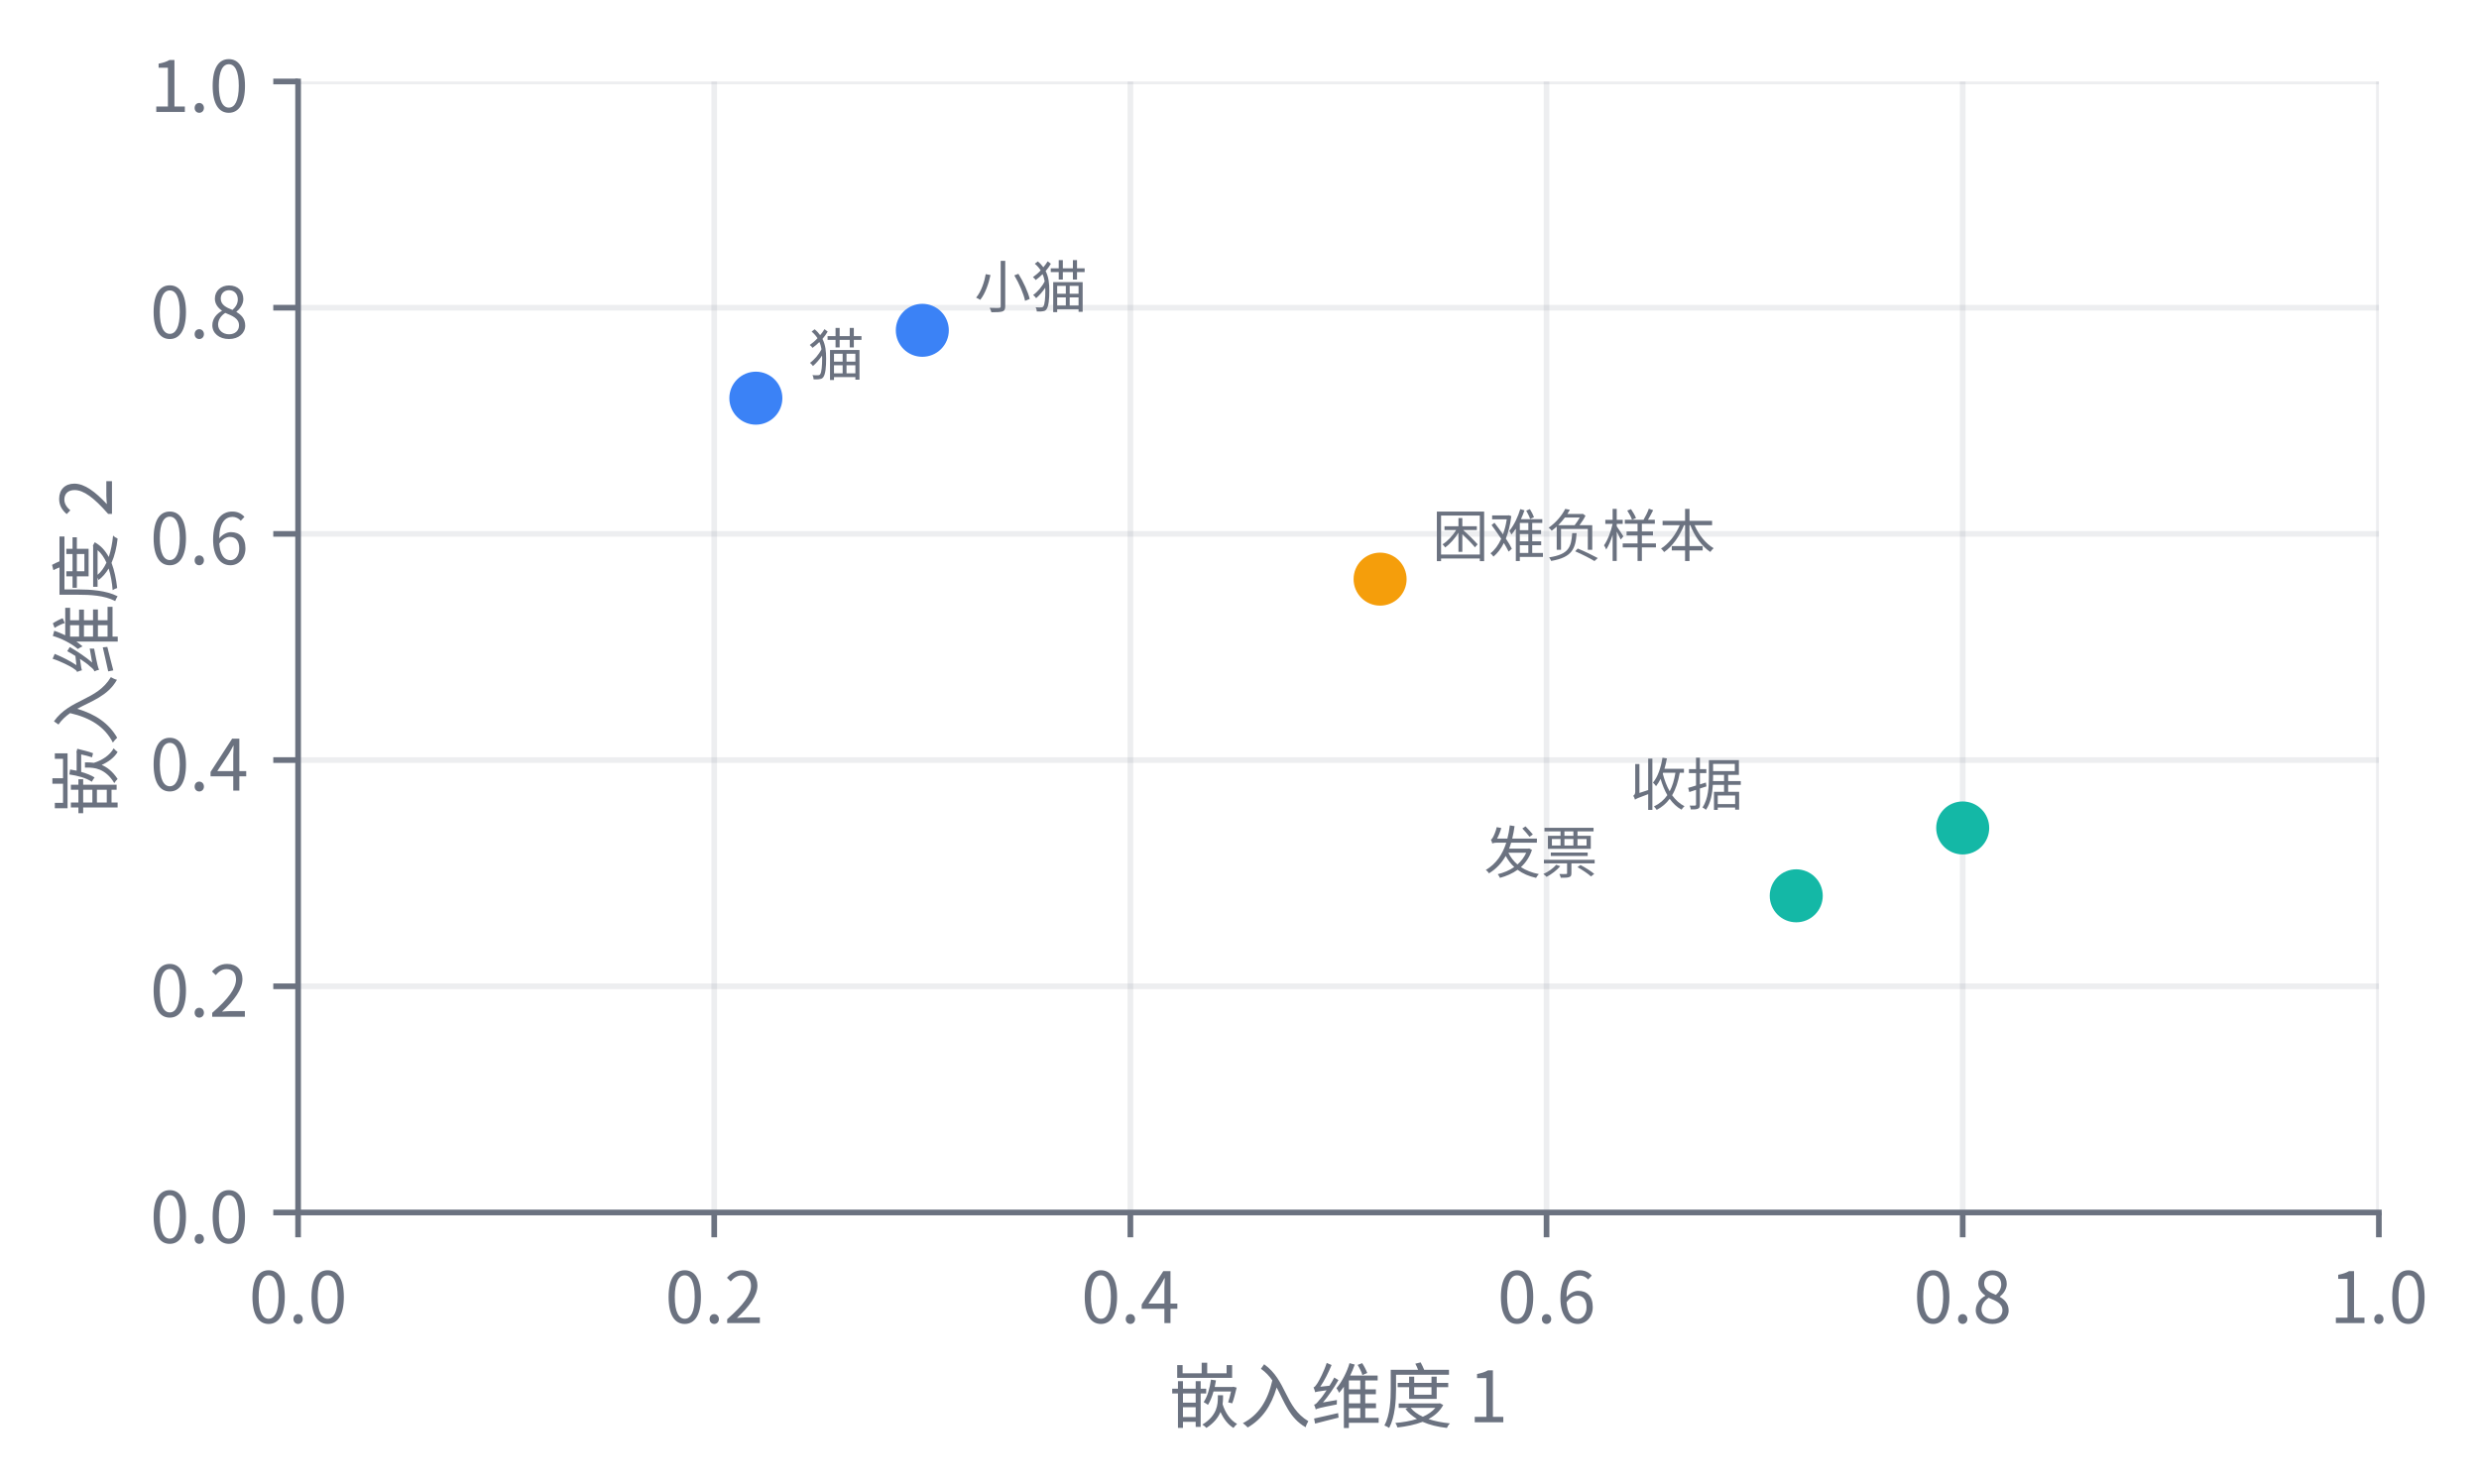
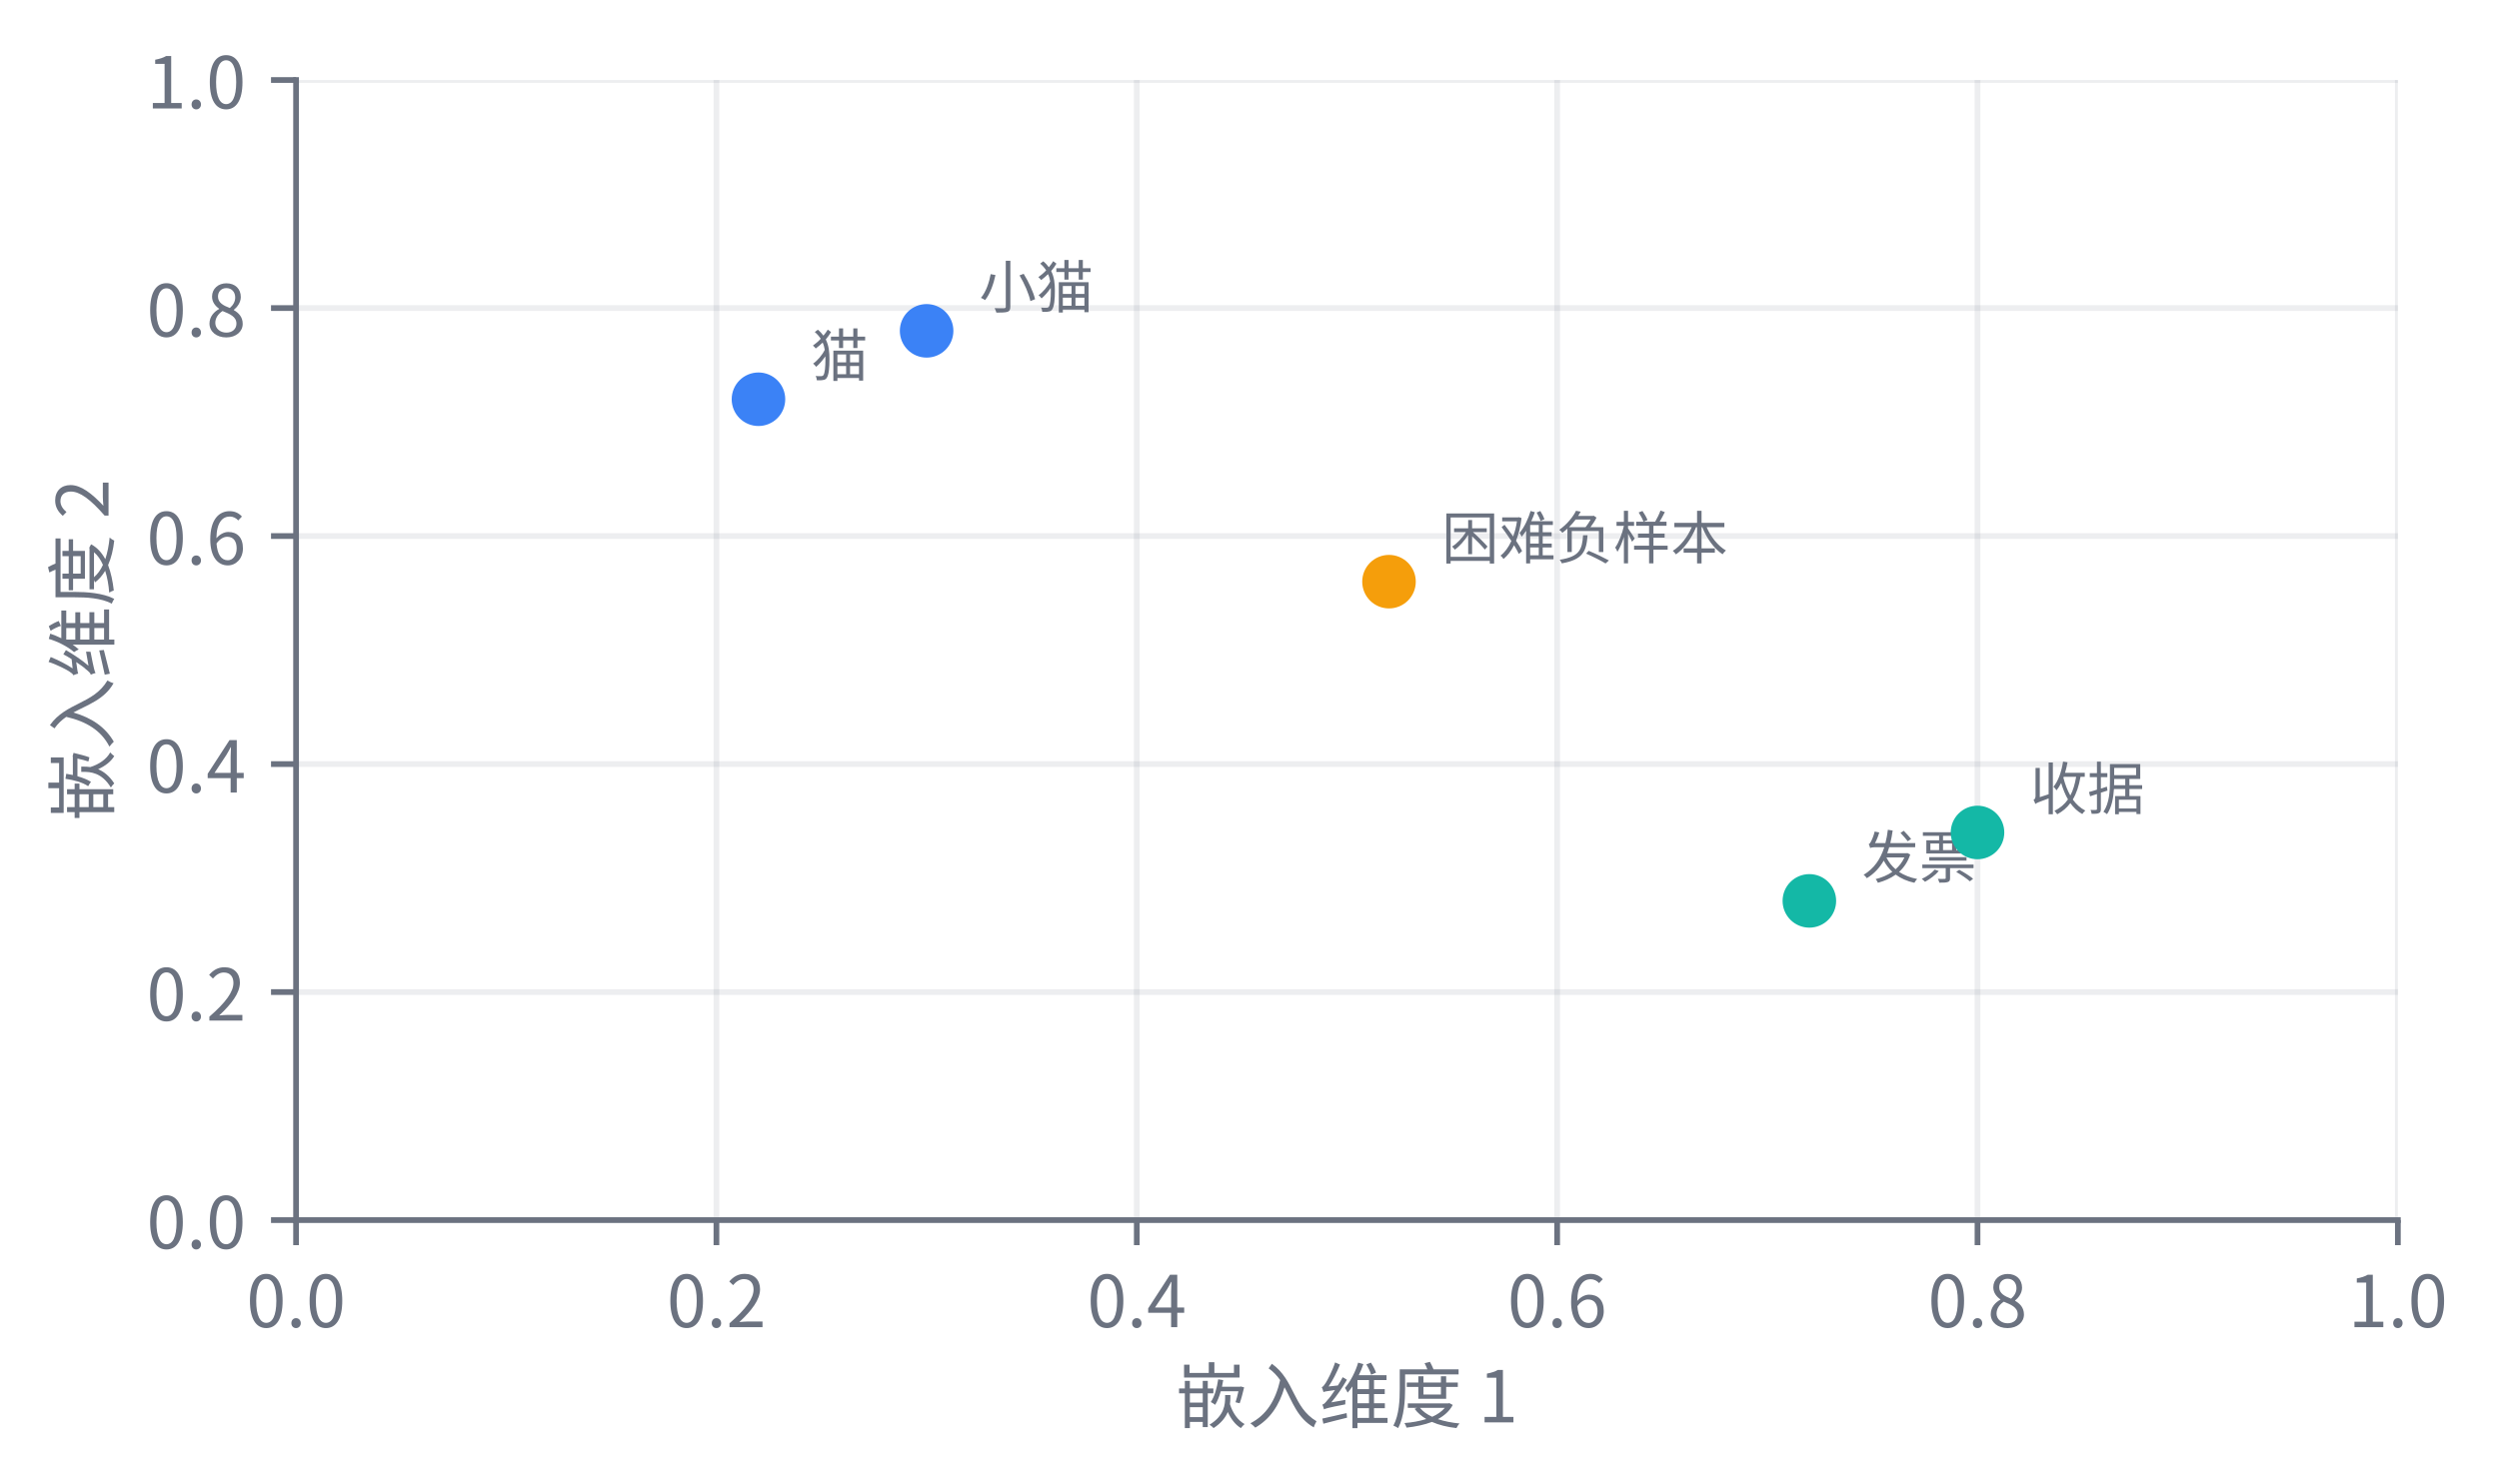
- <svg xmlns="http://www.w3.org/2000/svg" xmlns:xlink="http://www.w3.org/1999/xlink" width="349.722pt" height="209.3pt" viewBox="0 0 349.722 209.3" version="1.1">
+ <svg xmlns="http://www.w3.org/2000/svg" xmlns:xlink="http://www.w3.org/1999/xlink" width="349.037pt" height="207.26pt" viewBox="0 0 349.037 207.26" version="1.1">
  <defs>
    <style type="text/css">*{stroke-linejoin: round; stroke-linecap: butt}</style>
  </defs>
  <g id="figure_1">
    <g id="patch_1">
-       <path d="M 0 209.3  L 349.722 209.3  L 349.722 0  L 0 0  L 0 209.3  z " style="fill: none" />
+       <path d="M 0 207.26  L 349.037 207.26  L 349.037 0  L 0 0  L 0 207.26  z " style="fill: none" />
    </g>
    <g id="axes_1">
      <g id="patch_2">
-         <path d="M 42.052 171.1  L 335.596 171.1  L 335.596 11.5  L 42.052 11.5  L 42.052 171.1  z " style="fill: none" />
+         <path d="M 41.352 170.46  L 334.912 170.46  L 334.912 11.18  L 41.352 11.18  L 41.352 170.46  z " style="fill: none" />
      </g>
      <g id="matplotlib.axis_1">
        <g id="xtick_1">
          <g id="line2d_1">
-             <path d="M 42.052 171.1  L 42.052 11.5  " clip-path="url(#p7d5314c68b)" style="fill: none; stroke: #6b7280; stroke-opacity: 0.12; stroke-width: 0.8; stroke-linecap: square" />
+             <path d="M 41.352 170.46  L 41.352 11.18  " clip-path="url(#p6041de8de6)" style="fill: none; stroke: #6b7280; stroke-opacity: 0.12; stroke-width: 0.8; stroke-linecap: square" />
          </g>
          <g id="line2d_2">
            <defs>
-               <path id="m8cc0bc0831" d="M 0 0  L 0 3.5  " style="stroke: #6b7280; stroke-width: 0.8" />
+               <path id="m84c1394549" d="M 0 0  L 0 3.5  " style="stroke: #6b7280; stroke-width: 0.8" />
            </defs>
            <g>
-               <use xlink:href="#m8cc0bc0831" x="42.052" y="171.1" style="fill: #6b7280; stroke: #6b7280; stroke-width: 0.8" />
+               <use xlink:href="#m84c1394549" x="41.352" y="170.46" style="fill: #6b7280; stroke: #6b7280; stroke-width: 0.8" />
            </g>
          </g>
          <g id="text_1">
-             <text style="font-size: 10px; font-family: 'PingFang SC', 'Heiti SC', 'STHeiti', 'Noto Sans CJK SC', 'Microsoft YaHei', 'SimHei', 'Arial Unicode MS', 'DejaVu Sans', sans-serif; text-anchor: middle; fill: #6b7280" x="42.052" y="186.7" transform="rotate(-0 42.05156 186.7004)">0.0</text>
+             <text style="font-size: 10px; font-family: 'PingFang SC', 'Heiti SC', 'STHeiti', 'Noto Sans CJK SC', 'Microsoft YaHei', 'SimHei', 'Arial Unicode MS', 'DejaVu Sans', sans-serif; text-anchor: middle; fill: #6b7280" x="41.352" y="185.419" transform="rotate(-0 41.35156 185.4191)">0.0</text>
          </g>
        </g>
        <g id="xtick_2">
          <g id="line2d_3">
-             <path d="M 100.76 171.1  L 100.76 11.5  " clip-path="url(#p7d5314c68b)" style="fill: none; stroke: #6b7280; stroke-opacity: 0.12; stroke-width: 0.8; stroke-linecap: square" />
+             <path d="M 100.064 170.46  L 100.064 11.18  " clip-path="url(#p6041de8de6)" style="fill: none; stroke: #6b7280; stroke-opacity: 0.12; stroke-width: 0.8; stroke-linecap: square" />
          </g>
          <g id="line2d_4">
            <g>
-               <use xlink:href="#m8cc0bc0831" x="100.76" y="171.1" style="fill: #6b7280; stroke: #6b7280; stroke-width: 0.8" />
+               <use xlink:href="#m84c1394549" x="100.064" y="170.46" style="fill: #6b7280; stroke: #6b7280; stroke-width: 0.8" />
            </g>
          </g>
          <g id="text_2">
-             <text style="font-size: 10px; font-family: 'PingFang SC', 'Heiti SC', 'STHeiti', 'Noto Sans CJK SC', 'Microsoft YaHei', 'SimHei', 'Arial Unicode MS', 'DejaVu Sans', sans-serif; text-anchor: middle; fill: #6b7280" x="100.76" y="186.7" transform="rotate(-0 100.7605 186.7004)">0.2</text>
+             <text style="font-size: 10px; font-family: 'PingFang SC', 'Heiti SC', 'STHeiti', 'Noto Sans CJK SC', 'Microsoft YaHei', 'SimHei', 'Arial Unicode MS', 'DejaVu Sans', sans-serif; text-anchor: middle; fill: #6b7280" x="100.064" y="185.419" transform="rotate(-0 100.0636 185.4191)">0.2</text>
          </g>
        </g>
        <g id="xtick_3">
          <g id="line2d_5">
-             <path d="M 159.469 171.1  L 159.469 11.5  " clip-path="url(#p7d5314c68b)" style="fill: none; stroke: #6b7280; stroke-opacity: 0.12; stroke-width: 0.8; stroke-linecap: square" />
+             <path d="M 158.776 170.46  L 158.776 11.18  " clip-path="url(#p6041de8de6)" style="fill: none; stroke: #6b7280; stroke-opacity: 0.12; stroke-width: 0.8; stroke-linecap: square" />
          </g>
          <g id="line2d_6">
            <g>
-               <use xlink:href="#m8cc0bc0831" x="159.469" y="171.1" style="fill: #6b7280; stroke: #6b7280; stroke-width: 0.8" />
+               <use xlink:href="#m84c1394549" x="158.776" y="170.46" style="fill: #6b7280; stroke: #6b7280; stroke-width: 0.8" />
            </g>
          </g>
          <g id="text_3">
-             <text style="font-size: 10px; font-family: 'PingFang SC', 'Heiti SC', 'STHeiti', 'Noto Sans CJK SC', 'Microsoft YaHei', 'SimHei', 'Arial Unicode MS', 'DejaVu Sans', sans-serif; text-anchor: middle; fill: #6b7280" x="159.469" y="186.7" transform="rotate(-0 159.4694 186.7004)">0.4</text>
+             <text style="font-size: 10px; font-family: 'PingFang SC', 'Heiti SC', 'STHeiti', 'Noto Sans CJK SC', 'Microsoft YaHei', 'SimHei', 'Arial Unicode MS', 'DejaVu Sans', sans-serif; text-anchor: middle; fill: #6b7280" x="158.776" y="185.419" transform="rotate(-0 158.7756 185.4191)">0.4</text>
          </g>
        </g>
        <g id="xtick_4">
          <g id="line2d_7">
-             <path d="M 218.178 171.1  L 218.178 11.5  " clip-path="url(#p7d5314c68b)" style="fill: none; stroke: #6b7280; stroke-opacity: 0.12; stroke-width: 0.8; stroke-linecap: square" />
+             <path d="M 217.488 170.46  L 217.488 11.18  " clip-path="url(#p6041de8de6)" style="fill: none; stroke: #6b7280; stroke-opacity: 0.12; stroke-width: 0.8; stroke-linecap: square" />
          </g>
          <g id="line2d_8">
            <g>
-               <use xlink:href="#m8cc0bc0831" x="218.178" y="171.1" style="fill: #6b7280; stroke: #6b7280; stroke-width: 0.8" />
+               <use xlink:href="#m84c1394549" x="217.488" y="170.46" style="fill: #6b7280; stroke: #6b7280; stroke-width: 0.8" />
            </g>
          </g>
          <g id="text_4">
-             <text style="font-size: 10px; font-family: 'PingFang SC', 'Heiti SC', 'STHeiti', 'Noto Sans CJK SC', 'Microsoft YaHei', 'SimHei', 'Arial Unicode MS', 'DejaVu Sans', sans-serif; text-anchor: middle; fill: #6b7280" x="218.178" y="186.7" transform="rotate(-0 218.1783 186.7004)">0.6</text>
+             <text style="font-size: 10px; font-family: 'PingFang SC', 'Heiti SC', 'STHeiti', 'Noto Sans CJK SC', 'Microsoft YaHei', 'SimHei', 'Arial Unicode MS', 'DejaVu Sans', sans-serif; text-anchor: middle; fill: #6b7280" x="217.488" y="185.419" transform="rotate(-0 217.4876 185.4191)">0.6</text>
          </g>
        </g>
        <g id="xtick_5">
          <g id="line2d_9">
-             <path d="M 276.887 171.1  L 276.887 11.5  " clip-path="url(#p7d5314c68b)" style="fill: none; stroke: #6b7280; stroke-opacity: 0.12; stroke-width: 0.8; stroke-linecap: square" />
+             <path d="M 276.2 170.46  L 276.2 11.18  " clip-path="url(#p6041de8de6)" style="fill: none; stroke: #6b7280; stroke-opacity: 0.12; stroke-width: 0.8; stroke-linecap: square" />
          </g>
          <g id="line2d_10">
            <g>
-               <use xlink:href="#m8cc0bc0831" x="276.887" y="171.1" style="fill: #6b7280; stroke: #6b7280; stroke-width: 0.8" />
+               <use xlink:href="#m84c1394549" x="276.2" y="170.46" style="fill: #6b7280; stroke: #6b7280; stroke-width: 0.8" />
            </g>
          </g>
          <g id="text_5">
-             <text style="font-size: 10px; font-family: 'PingFang SC', 'Heiti SC', 'STHeiti', 'Noto Sans CJK SC', 'Microsoft YaHei', 'SimHei', 'Arial Unicode MS', 'DejaVu Sans', sans-serif; text-anchor: middle; fill: #6b7280" x="276.887" y="186.7" transform="rotate(-0 276.8872 186.7004)">0.8</text>
+             <text style="font-size: 10px; font-family: 'PingFang SC', 'Heiti SC', 'STHeiti', 'Noto Sans CJK SC', 'Microsoft YaHei', 'SimHei', 'Arial Unicode MS', 'DejaVu Sans', sans-serif; text-anchor: middle; fill: #6b7280" x="276.2" y="185.419" transform="rotate(-0 276.1996 185.4191)">0.8</text>
          </g>
        </g>
        <g id="xtick_6">
          <g id="line2d_11">
-             <path d="M 335.596 171.1  L 335.596 11.5  " clip-path="url(#p7d5314c68b)" style="fill: none; stroke: #6b7280; stroke-opacity: 0.12; stroke-width: 0.8; stroke-linecap: square" />
+             <path d="M 334.912 170.46  L 334.912 11.18  " clip-path="url(#p6041de8de6)" style="fill: none; stroke: #6b7280; stroke-opacity: 0.12; stroke-width: 0.8; stroke-linecap: square" />
          </g>
          <g id="line2d_12">
            <g>
-               <use xlink:href="#m8cc0bc0831" x="335.596" y="171.1" style="fill: #6b7280; stroke: #6b7280; stroke-width: 0.8" />
+               <use xlink:href="#m84c1394549" x="334.912" y="170.46" style="fill: #6b7280; stroke: #6b7280; stroke-width: 0.8" />
            </g>
          </g>
          <g id="text_6">
-             <text style="font-size: 10px; font-family: 'PingFang SC', 'Heiti SC', 'STHeiti', 'Noto Sans CJK SC', 'Microsoft YaHei', 'SimHei', 'Arial Unicode MS', 'DejaVu Sans', sans-serif; text-anchor: middle; fill: #6b7280" x="335.596" y="186.7" transform="rotate(-0 335.5961 186.7004)">1.0</text>
+             <text style="font-size: 10px; font-family: 'PingFang SC', 'Heiti SC', 'STHeiti', 'Noto Sans CJK SC', 'Microsoft YaHei', 'SimHei', 'Arial Unicode MS', 'DejaVu Sans', sans-serif; text-anchor: middle; fill: #6b7280" x="334.912" y="185.419" transform="rotate(-0 334.9116 185.4191)">1.0</text>
          </g>
        </g>
        <g id="text_7">
-           <text style="font-size: 10px; font-family: 'PingFang SC', 'Heiti SC', 'STHeiti', 'Noto Sans CJK SC', 'Microsoft YaHei', 'SimHei', 'Arial Unicode MS', 'DejaVu Sans', sans-serif; text-anchor: middle; fill: #6b7280" x="188.824" y="200.7" transform="rotate(-0 188.8238 200.7004)">嵌入维度 1</text>
+           <text style="font-size: 10px; font-family: 'PingFang SC', 'Heiti SC', 'STHeiti', 'Noto Sans CJK SC', 'Microsoft YaHei', 'SimHei', 'Arial Unicode MS', 'DejaVu Sans', sans-serif; text-anchor: middle; fill: #6b7280" x="188.132" y="198.719" transform="rotate(-0 188.1316 198.7191)">嵌入维度 1</text>
        </g>
      </g>
      <g id="matplotlib.axis_2">
        <g id="ytick_1">
          <g id="line2d_13">
-             <path d="M 42.052 171.1  L 335.596 171.1  " clip-path="url(#p7d5314c68b)" style="fill: none; stroke: #6b7280; stroke-opacity: 0.12; stroke-width: 0.8; stroke-linecap: square" />
+             <path d="M 41.352 170.46  L 334.912 170.46  " clip-path="url(#p6041de8de6)" style="fill: none; stroke: #6b7280; stroke-opacity: 0.12; stroke-width: 0.8; stroke-linecap: square" />
          </g>
          <g id="line2d_14">
            <defs>
-               <path id="me716a4a6d4" d="M 0 0  L -3.5 0  " style="stroke: #6b7280; stroke-width: 0.8" />
+               <path id="mf09afd9559" d="M 0 0  L -3.5 0  " style="stroke: #6b7280; stroke-width: 0.8" />
            </defs>
            <g>
-               <use xlink:href="#me716a4a6d4" x="42.052" y="171.1" style="fill: #6b7280; stroke: #6b7280; stroke-width: 0.8" />
+               <use xlink:href="#mf09afd9559" x="41.352" y="170.46" style="fill: #6b7280; stroke: #6b7280; stroke-width: 0.8" />
            </g>
          </g>
          <g id="text_8">
-             <text style="font-size: 10px; font-family: 'PingFang SC', 'Heiti SC', 'STHeiti', 'Noto Sans CJK SC', 'Microsoft YaHei', 'SimHei', 'Arial Unicode MS', 'DejaVu Sans', sans-serif; text-anchor: end; fill: #6b7280" x="35.052" y="175.4" transform="rotate(-0 35.05156 175.4004)">0.0</text>
+             <text style="font-size: 10px; font-family: 'PingFang SC', 'Heiti SC', 'STHeiti', 'Noto Sans CJK SC', 'Microsoft YaHei', 'SimHei', 'Arial Unicode MS', 'DejaVu Sans', sans-serif; text-anchor: end; fill: #6b7280" x="34.352" y="174.439" transform="rotate(-0 34.35156 174.4394)">0.0</text>
          </g>
        </g>
        <g id="ytick_2">
          <g id="line2d_15">
-             <path d="M 42.052 139.18  L 335.596 139.18  " clip-path="url(#p7d5314c68b)" style="fill: none; stroke: #6b7280; stroke-opacity: 0.12; stroke-width: 0.8; stroke-linecap: square" />
+             <path d="M 41.352 138.604  L 334.912 138.604  " clip-path="url(#p6041de8de6)" style="fill: none; stroke: #6b7280; stroke-opacity: 0.12; stroke-width: 0.8; stroke-linecap: square" />
          </g>
          <g id="line2d_16">
            <g>
-               <use xlink:href="#me716a4a6d4" x="42.052" y="139.18" style="fill: #6b7280; stroke: #6b7280; stroke-width: 0.8" />
+               <use xlink:href="#mf09afd9559" x="41.352" y="138.604" style="fill: #6b7280; stroke: #6b7280; stroke-width: 0.8" />
            </g>
          </g>
          <g id="text_9">
-             <text style="font-size: 10px; font-family: 'PingFang SC', 'Heiti SC', 'STHeiti', 'Noto Sans CJK SC', 'Microsoft YaHei', 'SimHei', 'Arial Unicode MS', 'DejaVu Sans', sans-serif; text-anchor: end; fill: #6b7280" x="35.052" y="143.48" transform="rotate(-0 35.05156 143.4803)">0.2</text>
+             <text style="font-size: 10px; font-family: 'PingFang SC', 'Heiti SC', 'STHeiti', 'Noto Sans CJK SC', 'Microsoft YaHei', 'SimHei', 'Arial Unicode MS', 'DejaVu Sans', sans-serif; text-anchor: end; fill: #6b7280" x="34.352" y="142.583" transform="rotate(-0 34.35156 142.5834)">0.2</text>
          </g>
        </g>
        <g id="ytick_3">
          <g id="line2d_17">
-             <path d="M 42.052 107.26  L 335.596 107.26  " clip-path="url(#p7d5314c68b)" style="fill: none; stroke: #6b7280; stroke-opacity: 0.12; stroke-width: 0.8; stroke-linecap: square" />
+             <path d="M 41.352 106.748  L 334.912 106.748  " clip-path="url(#p6041de8de6)" style="fill: none; stroke: #6b7280; stroke-opacity: 0.12; stroke-width: 0.8; stroke-linecap: square" />
          </g>
          <g id="line2d_18">
            <g>
-               <use xlink:href="#me716a4a6d4" x="42.052" y="107.26" style="fill: #6b7280; stroke: #6b7280; stroke-width: 0.8" />
+               <use xlink:href="#mf09afd9559" x="41.352" y="106.748" style="fill: #6b7280; stroke: #6b7280; stroke-width: 0.8" />
            </g>
          </g>
          <g id="text_10">
-             <text style="font-size: 10px; font-family: 'PingFang SC', 'Heiti SC', 'STHeiti', 'Noto Sans CJK SC', 'Microsoft YaHei', 'SimHei', 'Arial Unicode MS', 'DejaVu Sans', sans-serif; text-anchor: end; fill: #6b7280" x="35.052" y="111.56" transform="rotate(-0 35.05156 111.5602)">0.4</text>
+             <text style="font-size: 10px; font-family: 'PingFang SC', 'Heiti SC', 'STHeiti', 'Noto Sans CJK SC', 'Microsoft YaHei', 'SimHei', 'Arial Unicode MS', 'DejaVu Sans', sans-serif; text-anchor: end; fill: #6b7280" x="34.352" y="110.727" transform="rotate(-0 34.35156 110.7274)">0.4</text>
          </g>
        </g>
        <g id="ytick_4">
          <g id="line2d_19">
-             <path d="M 42.052 75.34  L 335.596 75.34  " clip-path="url(#p7d5314c68b)" style="fill: none; stroke: #6b7280; stroke-opacity: 0.12; stroke-width: 0.8; stroke-linecap: square" />
+             <path d="M 41.352 74.892  L 334.912 74.892  " clip-path="url(#p6041de8de6)" style="fill: none; stroke: #6b7280; stroke-opacity: 0.12; stroke-width: 0.8; stroke-linecap: square" />
          </g>
          <g id="line2d_20">
            <g>
-               <use xlink:href="#me716a4a6d4" x="42.052" y="75.34" style="fill: #6b7280; stroke: #6b7280; stroke-width: 0.8" />
+               <use xlink:href="#mf09afd9559" x="41.352" y="74.892" style="fill: #6b7280; stroke: #6b7280; stroke-width: 0.8" />
            </g>
          </g>
          <g id="text_11">
-             <text style="font-size: 10px; font-family: 'PingFang SC', 'Heiti SC', 'STHeiti', 'Noto Sans CJK SC', 'Microsoft YaHei', 'SimHei', 'Arial Unicode MS', 'DejaVu Sans', sans-serif; text-anchor: end; fill: #6b7280" x="35.052" y="79.64" transform="rotate(-0 35.05156 79.64016)">0.6</text>
+             <text style="font-size: 10px; font-family: 'PingFang SC', 'Heiti SC', 'STHeiti', 'Noto Sans CJK SC', 'Microsoft YaHei', 'SimHei', 'Arial Unicode MS', 'DejaVu Sans', sans-serif; text-anchor: end; fill: #6b7280" x="34.352" y="78.871" transform="rotate(-0 34.35156 78.87138)">0.6</text>
          </g>
        </g>
        <g id="ytick_5">
          <g id="line2d_21">
-             <path d="M 42.052 43.42  L 335.596 43.42  " clip-path="url(#p7d5314c68b)" style="fill: none; stroke: #6b7280; stroke-opacity: 0.12; stroke-width: 0.8; stroke-linecap: square" />
+             <path d="M 41.352 43.036  L 334.912 43.036  " clip-path="url(#p6041de8de6)" style="fill: none; stroke: #6b7280; stroke-opacity: 0.12; stroke-width: 0.8; stroke-linecap: square" />
          </g>
          <g id="line2d_22">
            <g>
-               <use xlink:href="#me716a4a6d4" x="42.052" y="43.42" style="fill: #6b7280; stroke: #6b7280; stroke-width: 0.8" />
+               <use xlink:href="#mf09afd9559" x="41.352" y="43.036" style="fill: #6b7280; stroke: #6b7280; stroke-width: 0.8" />
            </g>
          </g>
          <g id="text_12">
-             <text style="font-size: 10px; font-family: 'PingFang SC', 'Heiti SC', 'STHeiti', 'Noto Sans CJK SC', 'Microsoft YaHei', 'SimHei', 'Arial Unicode MS', 'DejaVu Sans', sans-serif; text-anchor: end; fill: #6b7280" x="35.052" y="47.72" transform="rotate(-0 35.05156 47.72008)">0.8</text>
+             <text style="font-size: 10px; font-family: 'PingFang SC', 'Heiti SC', 'STHeiti', 'Noto Sans CJK SC', 'Microsoft YaHei', 'SimHei', 'Arial Unicode MS', 'DejaVu Sans', sans-serif; text-anchor: end; fill: #6b7280" x="34.352" y="47.015" transform="rotate(-0 34.35156 47.01537)">0.8</text>
          </g>
        </g>
        <g id="ytick_6">
          <g id="line2d_23">
-             <path d="M 42.052 11.5  L 335.596 11.5  " clip-path="url(#p7d5314c68b)" style="fill: none; stroke: #6b7280; stroke-opacity: 0.12; stroke-width: 0.8; stroke-linecap: square" />
+             <path d="M 41.352 11.18  L 334.912 11.18  " clip-path="url(#p6041de8de6)" style="fill: none; stroke: #6b7280; stroke-opacity: 0.12; stroke-width: 0.8; stroke-linecap: square" />
          </g>
          <g id="line2d_24">
            <g>
-               <use xlink:href="#me716a4a6d4" x="42.052" y="11.5" style="fill: #6b7280; stroke: #6b7280; stroke-width: 0.8" />
+               <use xlink:href="#mf09afd9559" x="41.352" y="11.18" style="fill: #6b7280; stroke: #6b7280; stroke-width: 0.8" />
            </g>
          </g>
          <g id="text_13">
-             <text style="font-size: 10px; font-family: 'PingFang SC', 'Heiti SC', 'STHeiti', 'Noto Sans CJK SC', 'Microsoft YaHei', 'SimHei', 'Arial Unicode MS', 'DejaVu Sans', sans-serif; text-anchor: end; fill: #6b7280" x="35.052" y="15.8" transform="rotate(-0 35.05156 15.8)">1.0</text>
+             <text style="font-size: 10px; font-family: 'PingFang SC', 'Heiti SC', 'STHeiti', 'Noto Sans CJK SC', 'Microsoft YaHei', 'SimHei', 'Arial Unicode MS', 'DejaVu Sans', sans-serif; text-anchor: end; fill: #6b7280" x="34.352" y="15.159" transform="rotate(-0 34.35156 15.15938)">1.0</text>
          </g>
        </g>
        <g id="text_14">
-           <text style="font-size: 10px; font-family: 'PingFang SC', 'Heiti SC', 'STHeiti', 'Noto Sans CJK SC', 'Microsoft YaHei', 'SimHei', 'Arial Unicode MS', 'DejaVu Sans', sans-serif; text-anchor: middle; fill: #6b7280" x="15.8" y="91.3" transform="rotate(-90 15.8 91.3002)">嵌入维度 2</text>
+           <text style="font-size: 10px; font-family: 'PingFang SC', 'Heiti SC', 'STHeiti', 'Noto Sans CJK SC', 'Microsoft YaHei', 'SimHei', 'Arial Unicode MS', 'DejaVu Sans', sans-serif; text-anchor: middle; fill: #6b7280" x="15.159" y="90.82" transform="rotate(-90 15.15938 90.81969)">嵌入维度 2</text>
        </g>
      </g>
      <g id="patch_3">
-         <path d="M 42.052 171.1  L 42.052 11.5  " style="fill: none; stroke: #6b7280; stroke-width: 0.8; stroke-linejoin: miter; stroke-linecap: square" />
+         <path d="M 41.352 170.46  L 41.352 11.18  " style="fill: none; stroke: #6b7280; stroke-width: 0.8; stroke-linejoin: miter; stroke-linecap: square" />
      </g>
      <g id="patch_4">
-         <path d="M 42.052 171.1  L 335.596 171.1  " style="fill: none; stroke: #6b7280; stroke-width: 0.8; stroke-linejoin: miter; stroke-linecap: square" />
+         <path d="M 41.352 170.46  L 334.912 170.46  " style="fill: none; stroke: #6b7280; stroke-width: 0.8; stroke-linejoin: miter; stroke-linecap: square" />
      </g>
      <g id="PathCollection_1">
        <defs>
-           <path id="m53f2840e10" d="M 0 3.24  C 0.859 3.24 1.684 2.899 2.291 2.291  C 2.899 1.684 3.24 0.859 3.24 0  C 3.24 -0.859 2.899 -1.684 2.291 -2.291  C 1.684 -2.899 0.859 -3.24 0 -3.24  C -0.859 -3.24 -1.684 -2.899 -2.291 -2.291  C -2.899 -1.684 -3.24 -0.859 -3.24 0  C -3.24 0.859 -2.899 1.684 -2.291 2.291  C -1.684 2.899 -0.859 3.24 0 3.24  z " style="stroke: #3b82f6" />
+           <path id="ma5dbf8572b" d="M 0 3.24  C 0.859 3.24 1.684 2.899 2.291 2.291  C 2.899 1.684 3.24 0.859 3.24 0  C 3.24 -0.859 2.899 -1.684 2.291 -2.291  C 1.684 -2.899 0.859 -3.24 0 -3.24  C -0.859 -3.24 -1.684 -2.899 -2.291 -2.291  C -2.899 -1.684 -3.24 -0.859 -3.24 0  C -3.24 0.859 -2.899 1.684 -2.291 2.291  C -1.684 2.899 -0.859 3.24 0 3.24  z " style="stroke: #3b82f6" />
        </defs>
-         <g clip-path="url(#p7d5314c68b)">
-           <use xlink:href="#m53f2840e10" x="106.631" y="56.188" style="fill: #3b82f6; stroke: #3b82f6" />
+         <g clip-path="url(#p6041de8de6)">
+           <use xlink:href="#ma5dbf8572b" x="105.935" y="55.778" style="fill: #3b82f6; stroke: #3b82f6" />
        </g>
      </g>
      <g id="text_15">
-         <text style="font-size: 8px; font-family: 'PingFang SC', 'Heiti SC', 'STHeiti', 'Noto Sans CJK SC', 'Microsoft YaHei', 'SimHei', 'Arial Unicode MS', 'DejaVu Sans', sans-serif; text-anchor: start; fill: #6b7280" x="113.97" y="52.996" transform="rotate(-0 113.97 52.9961)">猫</text>
+         <text style="font-size: 8px; font-family: 'PingFang SC', 'Heiti SC', 'STHeiti', 'Noto Sans CJK SC', 'Microsoft YaHei', 'SimHei', 'Arial Unicode MS', 'DejaVu Sans', sans-serif; text-anchor: start; fill: #6b7280" x="113.274" y="52.592" transform="rotate(-0 113.2738 52.59249)">猫</text>
      </g>
      <g id="PathCollection_2">
-         <g clip-path="url(#p7d5314c68b)">
-           <use xlink:href="#m53f2840e10" x="130.115" y="46.612" style="fill: #3b82f6; stroke: #3b82f6" />
+         <g clip-path="url(#p6041de8de6)">
+           <use xlink:href="#ma5dbf8572b" x="129.42" y="46.221" style="fill: #3b82f6; stroke: #3b82f6" />
        </g>
      </g>
      <g id="text_16">
-         <text style="font-size: 8px; font-family: 'PingFang SC', 'Heiti SC', 'STHeiti', 'Noto Sans CJK SC', 'Microsoft YaHei', 'SimHei', 'Arial Unicode MS', 'DejaVu Sans', sans-serif; text-anchor: start; fill: #6b7280" x="137.454" y="43.42" transform="rotate(-0 137.4535 43.42008)">小猫</text>
+         <text style="font-size: 8px; font-family: 'PingFang SC', 'Heiti SC', 'STHeiti', 'Noto Sans CJK SC', 'Microsoft YaHei', 'SimHei', 'Arial Unicode MS', 'DejaVu Sans', sans-serif; text-anchor: start; fill: #6b7280" x="136.759" y="43.036" transform="rotate(-0 136.7586 43.03569)">小猫</text>
      </g>
      <g id="PathCollection_3">
        <defs>
-           <path id="m57c719771a" d="M 0 3.24  C 0.859 3.24 1.684 2.899 2.291 2.291  C 2.899 1.684 3.24 0.859 3.24 0  C 3.24 -0.859 2.899 -1.684 2.291 -2.291  C 1.684 -2.899 0.859 -3.24 0 -3.24  C -0.859 -3.24 -1.684 -2.899 -2.291 -2.291  C -2.899 -1.684 -3.24 -0.859 -3.24 0  C -3.24 0.859 -2.899 1.684 -2.291 2.291  C -1.684 2.899 -0.859 3.24 0 3.24  z " style="stroke: #14b8a6" />
+           <path id="m04b1205cc1" d="M 0 3.24  C 0.859 3.24 1.684 2.899 2.291 2.291  C 2.899 1.684 3.24 0.859 3.24 0  C 3.24 -0.859 2.899 -1.684 2.291 -2.291  C 1.684 -2.899 0.859 -3.24 0 -3.24  C -0.859 -3.24 -1.684 -2.899 -2.291 -2.291  C -2.899 -1.684 -3.24 -0.859 -3.24 0  C -3.24 0.859 -2.899 1.684 -2.291 2.291  C -1.684 2.899 -0.859 3.24 0 3.24  z " style="stroke: #14b8a6" />
        </defs>
-         <g clip-path="url(#p7d5314c68b)">
-           <use xlink:href="#m57c719771a" x="253.404" y="126.412" style="fill: #14b8a6; stroke: #14b8a6" />
+         <g clip-path="url(#p6041de8de6)">
+           <use xlink:href="#m04b1205cc1" x="252.715" y="125.861" style="fill: #14b8a6; stroke: #14b8a6" />
        </g>
      </g>
      <g id="text_17">
-         <text style="font-size: 8px; font-family: 'PingFang SC', 'Heiti SC', 'STHeiti', 'Noto Sans CJK SC', 'Microsoft YaHei', 'SimHei', 'Arial Unicode MS', 'DejaVu Sans', sans-serif; text-anchor: start; fill: #6b7280" x="209.372" y="123.22" transform="rotate(-0 209.3719 123.2203)">发票</text>
+         <text style="font-size: 8px; font-family: 'PingFang SC', 'Heiti SC', 'STHeiti', 'Noto Sans CJK SC', 'Microsoft YaHei', 'SimHei', 'Arial Unicode MS', 'DejaVu Sans', sans-serif; text-anchor: start; fill: #6b7280" x="260.054" y="122.676" transform="rotate(-0 260.0538 122.6757)">发票</text>
      </g>
      <g id="PathCollection_4">
-         <g clip-path="url(#p7d5314c68b)">
-           <use xlink:href="#m57c719771a" x="276.887" y="116.836" style="fill: #14b8a6; stroke: #14b8a6" />
+         <g clip-path="url(#p6041de8de6)">
+           <use xlink:href="#m04b1205cc1" x="276.2" y="116.304" style="fill: #14b8a6; stroke: #14b8a6" />
        </g>
      </g>
      <g id="text_18">
-         <text style="font-size: 8px; font-family: 'PingFang SC', 'Heiti SC', 'STHeiti', 'Noto Sans CJK SC', 'Microsoft YaHei', 'SimHei', 'Arial Unicode MS', 'DejaVu Sans', sans-serif; text-anchor: start; fill: #6b7280" x="229.92" y="113.644" transform="rotate(-0 229.9201 113.6442)">收据</text>
+         <text style="font-size: 8px; font-family: 'PingFang SC', 'Heiti SC', 'STHeiti', 'Noto Sans CJK SC', 'Microsoft YaHei', 'SimHei', 'Arial Unicode MS', 'DejaVu Sans', sans-serif; text-anchor: start; fill: #6b7280" x="283.539" y="113.119" transform="rotate(-0 283.5386 113.1189)">收据</text>
      </g>
      <g id="PathCollection_5">
        <defs>
-           <path id="mcdb911eef6" d="M 0 3.24  C 0.859 3.24 1.684 2.899 2.291 2.291  C 2.899 1.684 3.24 0.859 3.24 0  C 3.24 -0.859 2.899 -1.684 2.291 -2.291  C 1.684 -2.899 0.859 -3.24 0 -3.24  C -0.859 -3.24 -1.684 -2.899 -2.291 -2.291  C -2.899 -1.684 -3.24 -0.859 -3.24 0  C -3.24 0.859 -2.899 1.684 -2.291 2.291  C -1.684 2.899 -0.859 3.24 0 3.24  z " style="stroke: #f59e0b" />
+           <path id="m281c0de6cc" d="M 0 3.24  C 0.859 3.24 1.684 2.899 2.291 2.291  C 2.899 1.684 3.24 0.859 3.24 0  C 3.24 -0.859 2.899 -1.684 2.291 -2.291  C 1.684 -2.899 0.859 -3.24 0 -3.24  C -0.859 -3.24 -1.684 -2.899 -2.291 -2.291  C -2.899 -1.684 -3.24 -0.859 -3.24 0  C -3.24 0.859 -2.899 1.684 -2.291 2.291  C -1.684 2.899 -0.859 3.24 0 3.24  z " style="stroke: #f59e0b" />
        </defs>
-         <g clip-path="url(#p7d5314c68b)">
-           <use xlink:href="#mcdb911eef6" x="194.695" y="81.724" style="fill: #f59e0b; stroke: #f59e0b" />
+         <g clip-path="url(#p6041de8de6)">
+           <use xlink:href="#m281c0de6cc" x="194.003" y="81.263" style="fill: #f59e0b; stroke: #f59e0b" />
        </g>
      </g>
      <g id="text_19">
-         <text style="font-size: 8px; font-family: 'PingFang SC', 'Heiti SC', 'STHeiti', 'Noto Sans CJK SC', 'Microsoft YaHei', 'SimHei', 'Arial Unicode MS', 'DejaVu Sans', sans-serif; text-anchor: start; fill: #6b7280" x="202.033" y="78.532" transform="rotate(-0 202.0333 78.53216)">困难负样本</text>
+         <text style="font-size: 8px; font-family: 'PingFang SC', 'Heiti SC', 'STHeiti', 'Noto Sans CJK SC', 'Microsoft YaHei', 'SimHei', 'Arial Unicode MS', 'DejaVu Sans', sans-serif; text-anchor: start; fill: #6b7280" x="201.342" y="78.077" transform="rotate(-0 201.3418 78.07729)">困难负样本</text>
      </g>
    </g>
  </g>
  <defs>
-     <clipPath id="p7d5314c68b">
-       <rect x="42.052" y="11.5" width="293.545" height="159.6" />
+     <clipPath id="p6041de8de6">
+       <rect x="41.352" y="11.18" width="293.56" height="159.28" />
    </clipPath>
  </defs>
</svg>
